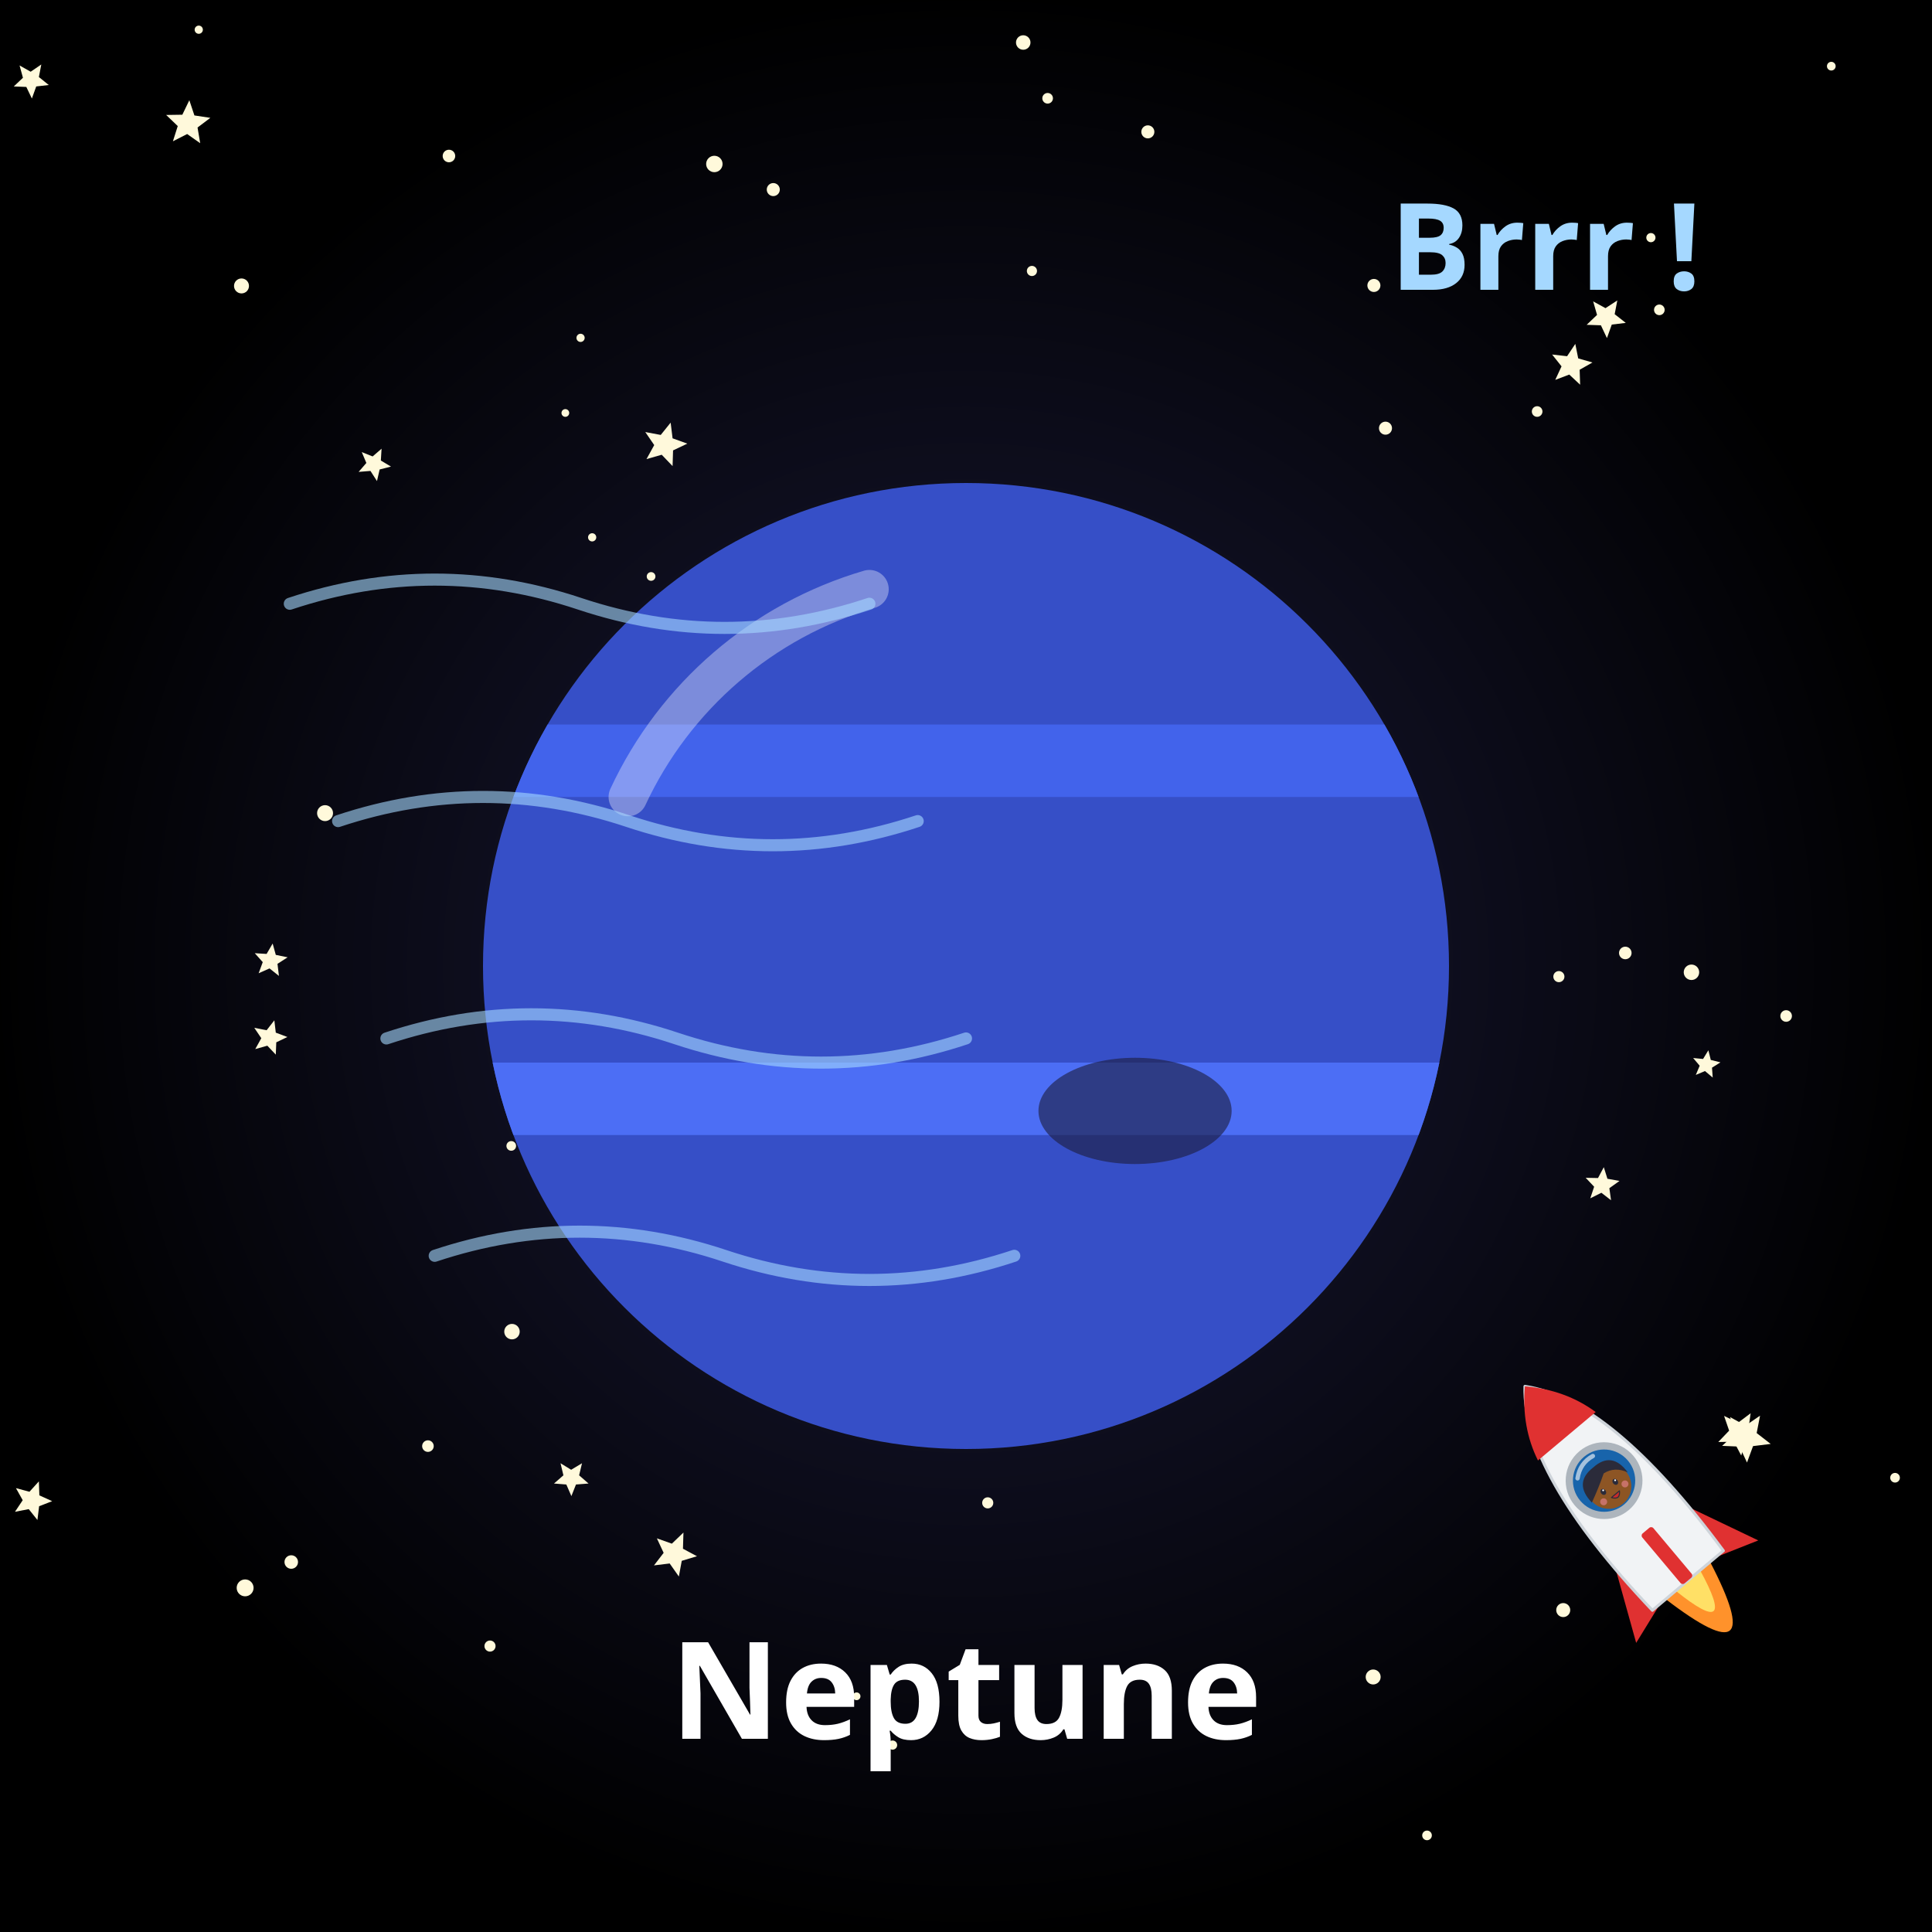
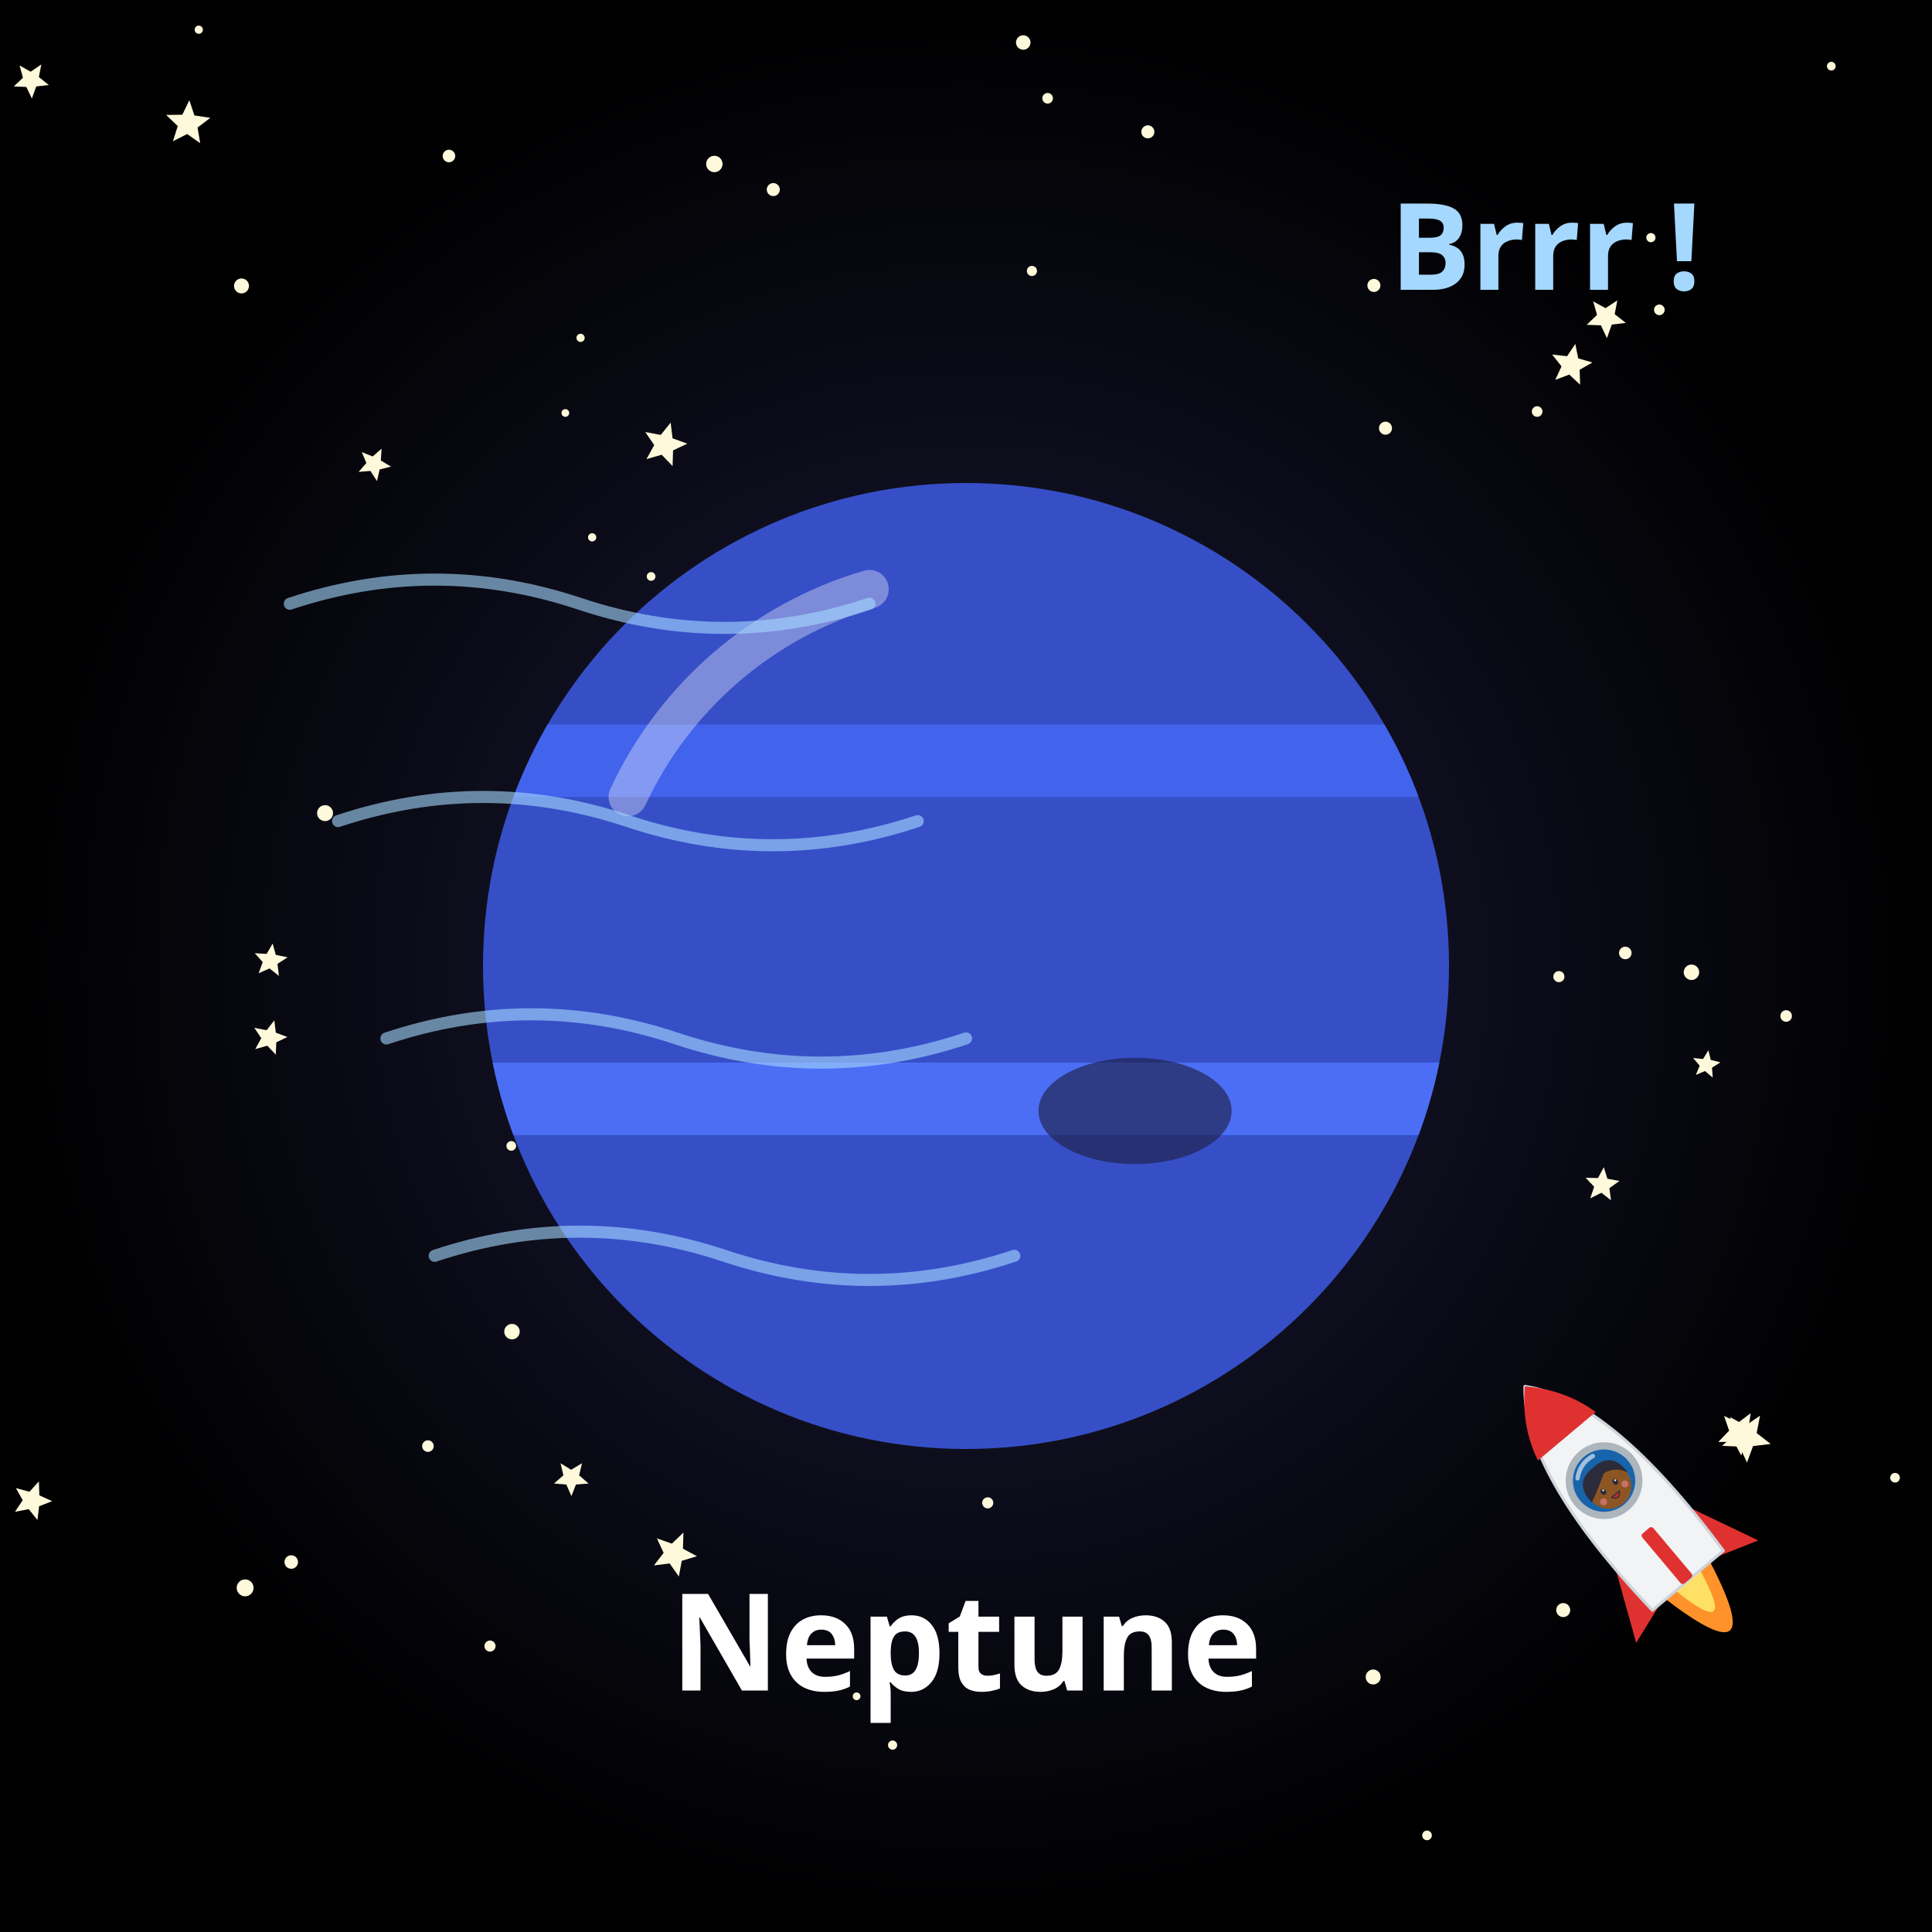
<svg xmlns="http://www.w3.org/2000/svg" viewBox="0 0 800 800" width="800" height="800">
  <defs>
    <radialGradient id="espace">
      <stop offset="0" stop-color="#1b1b3a" />
      <stop offset="1" stop-color="#000" />
    </radialGradient>
  </defs>
  <rect x="0" y="0" width="800" height="800" fill="url(#espace)" />
  <circle cx="212" cy="551.4" r="3.2" fill="#fff9db" />
  <polygon points="158,185.8 157.7,190.7 161.9,193.2 157.2,194.4 156.1,199.2 153.4,195 148.5,195.4 151.7,191.7 149.8,187.2 154.3,189" fill="#fff9db" />
  <polygon points="113.6,422.5 114.2,427.6 119,429.4 114.4,431.6 114.2,436.7 110.7,433 105.7,434.4 108.2,429.9 105.3,425.6 110.4,426.6" fill="#fff9db" />
  <polygon points="664.1,483.3 665.6,488.1 670.6,489 666.4,492 667.1,497 663.1,493.9 658.5,496.2 660.1,491.4 656.6,487.7 661.7,487.8" fill="#fff9db" />
  <circle cx="689.6" cy="649.7" r="3.2" fill="#fff9db" />
  <circle cx="590.9" cy="760" r="2" fill="#fff9db" />
  <circle cx="673" cy="394.6" r="2.6" fill="#fff9db" />
  <circle cx="345.1" cy="297.7" r="2.1" fill="#fff9db" />
  <circle cx="101.5" cy="657.5" r="3.5" fill="#fff9db" />
  <circle cx="548.9" cy="447.8" r="1.8" fill="#fff9db" />
  <polygon points="540.2,353.6 540.5,358.5 544.9,360.4 540.4,362.2 540,367 536.9,363.3 532.2,364.3 534.8,360.2 532.3,356.1 537,357.3" fill="#fff9db" />
  <circle cx="207.6" cy="373" r="2.3" fill="#fff9db" />
  <polygon points="112.9,390.7 114.2,395.4 119.1,396.4 114.9,399.1 115.5,404.1 111.6,401 107.1,403 108.8,398.4 105.5,394.7 110.4,395" fill="#fff9db" />
  <circle cx="295.8" cy="67.9" r="3.4" fill="#fff9db" />
  <circle cx="314" cy="577.9" r="1.6" fill="#fff9db" />
  <circle cx="120.6" cy="646.8" r="2.8" fill="#fff9db" />
  <circle cx="134.6" cy="336.7" r="3.3" fill="#fff9db" />
  <circle cx="636.5" cy="170.4" r="2.2" fill="#fff9db" />
  <circle cx="568.9" cy="118.2" r="2.7" fill="#fff9db" />
  <circle cx="573.7" cy="177.3" r="2.7" fill="#fff9db" />
  <circle cx="471.2" cy="293.9" r="2.2" fill="#fff9db" />
  <circle cx="240.4" cy="139.9" r="1.7" fill="#fff9db" />
  <circle cx="185.9" cy="64.6" r="2.6" fill="#fff9db" />
  <circle cx="433.8" cy="40.7" r="2.2" fill="#fff9db" />
  <circle cx="82.3" cy="12.3" r="1.7" fill="#fff9db" />
  <circle cx="245.2" cy="222.5" r="1.7" fill="#fff9db" />
  <circle cx="376.5" cy="299.7" r="1.5" fill="#fff9db" />
  <circle cx="271.1" cy="402.3" r="2.5" fill="#fff9db" />
  <polygon points="381.8,533.1 382.1,537.3 386.1,538.9 382.1,540.5 381.8,544.8 379,541.5 374.9,542.5 377.1,538.9 374.9,535.3 379,536.3" fill="#fff9db" />
  <polygon points="724.9,585.2 724,591.6 729.3,595.4 722.9,596.5 721,602.7 718,597 711.5,597.1 716,592.4 713.9,586.3 719.7,589.1" fill="#fff9db" />
  <circle cx="211.7" cy="474.5" r="2" fill="#fff9db" />
  <circle cx="234.1" cy="171" r="1.6" fill="#fff9db" />
  <circle cx="320.2" cy="78.5" r="2.7" fill="#fff9db" />
  <polygon points="16.1,613.4 16.3,619.2 21.6,621.6 16.2,623.7 15.5,629.4 11.9,624.9 6.2,626 9.4,621.2 6.6,616.2 12.2,617.7" fill="#fff9db" />
  <circle cx="269.6" cy="238.7" r="1.8" fill="#fff9db" />
  <circle cx="683.6" cy="98.4" r="1.9" fill="#fff9db" />
  <polygon points="248.1,310.3 248.9,314.8 253.2,316.2 249.2,318.3 249.2,322.9 245.9,319.7 241.6,321.1 243.6,317.1 240.9,313.4 245.4,314" fill="#fff9db" />
  <circle cx="354.7" cy="702.4" r="1.6" fill="#fff9db" />
  <circle cx="427.3" cy="112.2" r="2.1" fill="#fff9db" />
  <polygon points="707.4,434.9 708.4,438.9 712.4,439.9 708.9,442.1 709.2,446.2 706,443.5 702.2,445.1 703.8,441.3 701.1,438.1 705.2,438.5" fill="#fff9db" />
  <circle cx="687.1" cy="128.3" r="2.2" fill="#fff9db" />
  <polygon points="283,634.6 282.8,641.3 288.6,644.4 282.3,646.3 281.1,652.8 277.3,647.4 270.8,648.2 274.8,643 272,637 278.2,639.2" fill="#fff9db" />
  <circle cx="739.6" cy="420.7" r="2.4" fill="#fff9db" />
  <circle cx="457.2" cy="500.3" r="3.3" fill="#fff9db" />
  <circle cx="100" cy="118.4" r="3.1" fill="#fff9db" />
  <circle cx="426.2" cy="246.6" r="2.1" fill="#fff9db" />
  <polygon points="78.4,41.5 80.5,47.8 87.1,48.8 81.8,52.8 82.9,59.3 77.5,55.5 71.6,58.5 73.6,52.2 68.8,47.6 75.5,47.5" fill="#fff9db" />
  <circle cx="568.6" cy="694.4" r="3.1" fill="#fff9db" />
  <circle cx="341" cy="501.5" r="2.9" fill="#fff9db" />
  <polygon points="241,605.9 239.8,610.9 243.7,614.3 238.5,614.7 236.6,619.5 234.5,614.7 229.4,614.3 233.3,610.9 232.1,605.9 236.5,608.6" fill="#fff9db" />
  <circle cx="377.6" cy="221.5" r="2.4" fill="#fff9db" />
  <polygon points="17.1,26.7 16.1,31.9 20.2,35.2 15,35.8 13.2,40.8 10.9,36 5.7,35.8 9.5,32.2 8.1,27.1 12.7,29.7" fill="#fff9db" />
  <circle cx="202.9" cy="681.6" r="2.3" fill="#fff9db" />
  <circle cx="784.7" cy="611.9" r="2" fill="#fff9db" />
  <circle cx="369.6" cy="722.6" r="1.9" fill="#fff9db" />
  <polygon points="303.1,377.3 305.4,382.9 311.4,383.6 306.7,387.4 308,393.4 302.9,390.1 297.6,393.2 299.1,387.3 294.6,383.2 300.7,382.8" fill="#fff9db" />
  <polygon points="652.3,142.4 653.5,148.4 659.4,150.1 654.1,153.1 654.3,159.3 649.8,155.1 644,157.3 646.6,151.7 642.7,146.8 648.9,147.5" fill="#fff9db" />
  <circle cx="700.4" cy="402.6" r="3.2" fill="#fff9db" />
  <circle cx="177.2" cy="598.8" r="2.4" fill="#fff9db" />
  <circle cx="758.3" cy="27.4" r="1.8" fill="#fff9db" />
  <polygon points="669.7,124.4 668.6,130.1 673.2,133.7 667.4,134.4 665.4,140 662.9,134.7 657,134.5 661.3,130.4 659.7,124.8 664.8,127.6" fill="#fff9db" />
  <circle cx="210.8" cy="394.3" r="2" fill="#fff9db" />
  <circle cx="423.7" cy="17.6" r="3" fill="#fff9db" />
  <polygon points="277.7,175 278.5,181.5 284.6,183.7 278.7,186.5 278.5,193 274,188.3 267.7,190.1 270.9,184.3 267.2,178.9 273.6,180.1" fill="#fff9db" />
  <polygon points="728.8,586.2 727.4,593.4 733.2,597.9 725.9,598.8 723.4,605.6 720.3,599 713.1,598.7 718.4,593.8 716.4,586.8 722.8,590.3" fill="#fff9db" />
  <circle cx="647.3" cy="666.7" r="2.9" fill="#fff9db" />
  <polygon points="533.3,470.7 533.1,475.3 537,477.6 532.6,478.8 531.5,483.2 529.1,479.4 524.5,479.8 527.4,476.2 525.6,472 529.9,473.7" fill="#fff9db" />
  <circle cx="475.3" cy="54.6" r="2.7" fill="#fff9db" />
  <circle cx="409" cy="622.3" r="2.3" fill="#fff9db" />
  <circle cx="645.5" cy="404.4" r="2.3" fill="#fff9db" />
  <circle cx="400" cy="400" r="200" fill="#364fc7" />
  <clipPath id="clip400400">
    <circle cx="400" cy="400" r="200" />
  </clipPath>
  <g clip-path="url(#clip400400)">
    <rect x="200" y="300" width="400" height="30" fill="#4263eb" />
    <rect x="200" y="440" width="400" height="30" fill="#4c6ef5" />
  </g>
  <ellipse cx="470" cy="460" rx="40" ry="22" fill="#1b1b3a" opacity="0.6" />
  <path d="M 260 330 A 160 160 0 0 1 360 244" fill="none" stroke="#fff" stroke-width="16" stroke-linecap="round" stroke-linejoin="round" opacity="0.35" />
  <path d="M 120 250 q 60 -20 120 0 t 120 0" fill="none" stroke="#a5d8ff" stroke-width="5" stroke-linecap="round" stroke-linejoin="round" opacity="0.6" />
  <path d="M 140 340 q 60 -20 120 0 t 120 0" fill="none" stroke="#a5d8ff" stroke-width="5" stroke-linecap="round" stroke-linejoin="round" opacity="0.6" />
  <path d="M 160 430 q 60 -20 120 0 t 120 0" fill="none" stroke="#a5d8ff" stroke-width="5" stroke-linecap="round" stroke-linejoin="round" opacity="0.6" />
  <path d="M 180 520 q 60 -20 120 0 t 120 0" fill="none" stroke="#a5d8ff" stroke-width="5" stroke-linecap="round" stroke-linejoin="round" opacity="0.6" />
  <g transform="translate(670 620) rotate(-40) scale(0.3 0.3)">
    <path d="M -40 150 Q 0 330 40 150 Z" fill="#ff922b" />
    <path d="M -22 150 Q 0 260 22 150 Z" fill="#ffe066" />
    <path d="M -60 60 L -110 170 L -50 150 Z" fill="#e03131" />
    <path d="M 60 60 L 110 170 L 50 150 Z" fill="#e03131" />
    <path d="M 0 -200 Q 80 -110 64 150 L -64 150 Q -80 -110 0 -200 Z" fill="#f1f3f5" stroke="#ced4da" stroke-width="4" stroke-linecap="round" stroke-linejoin="round" />
    <path d="M 0 -200 Q 40 -160 52 -110 L -52 -110 Q -40 -160 0 -200 Z" fill="#e03131" />
    <rect x="-10" y="60" width="20" height="90" rx="4" fill="#e03131" />
    <circle cx="0" cy="-30" r="48" fill="#1864ab" stroke="#adb5bd" stroke-width="10" />
    <g transform="translate(0 -20) scale(0.6 0.6)">
      <circle cx="0" cy="0" r="52" fill="#8d5524" />
      <path d="M -54 4 Q -58 -58 0 -56 Q 58 -58 54 4 Q 40 -26 10 -30 Q -20 -12 -54 4 Z" fill="#2b2b3a" />
      <ellipse cx="-18" cy="2" rx="6" ry="7.5" fill="#2b2b3a" />
      <ellipse cx="18" cy="2" rx="6" ry="7.5" fill="#2b2b3a" />
      <circle cx="-15.9" cy="-1" r="2.1" fill="#fff" />
      <circle cx="20.1" cy="-1" r="2.1" fill="#fff" />
      <circle cx="-32" cy="20" r="8" fill="#ff8fab" opacity="0.5" />
      <circle cx="32" cy="20" r="8" fill="#ff8fab" opacity="0.5" />
      <path d="M -12 24 Q 0 42 12 24 Z" fill="#c92a2a" stroke="#2b2b3a" stroke-width="2.4" stroke-linecap="round" stroke-linejoin="round" />
    </g>
    <path d="M -26 -56 Q -10 -70 10 -66" fill="none" stroke="#fff" stroke-width="6" stroke-linecap="round" stroke-linejoin="round" opacity="0.6" />
  </g>
-   <text x="400" y="720" font-family="Fredoka, Andika, sans-serif" font-weight="700" font-size="56" text-anchor="middle" fill="#fff">Neptune</text>
+   <text x="400" y="700" font-family="Fredoka, Andika, sans-serif" font-weight="700" font-size="56" text-anchor="middle" fill="#fff">Neptune</text>
  <text x="640" y="120" font-family="Fredoka, Andika, sans-serif" font-weight="700" font-size="50" text-anchor="middle" fill="#a5d8ff">Brrr !</text>
</svg>
